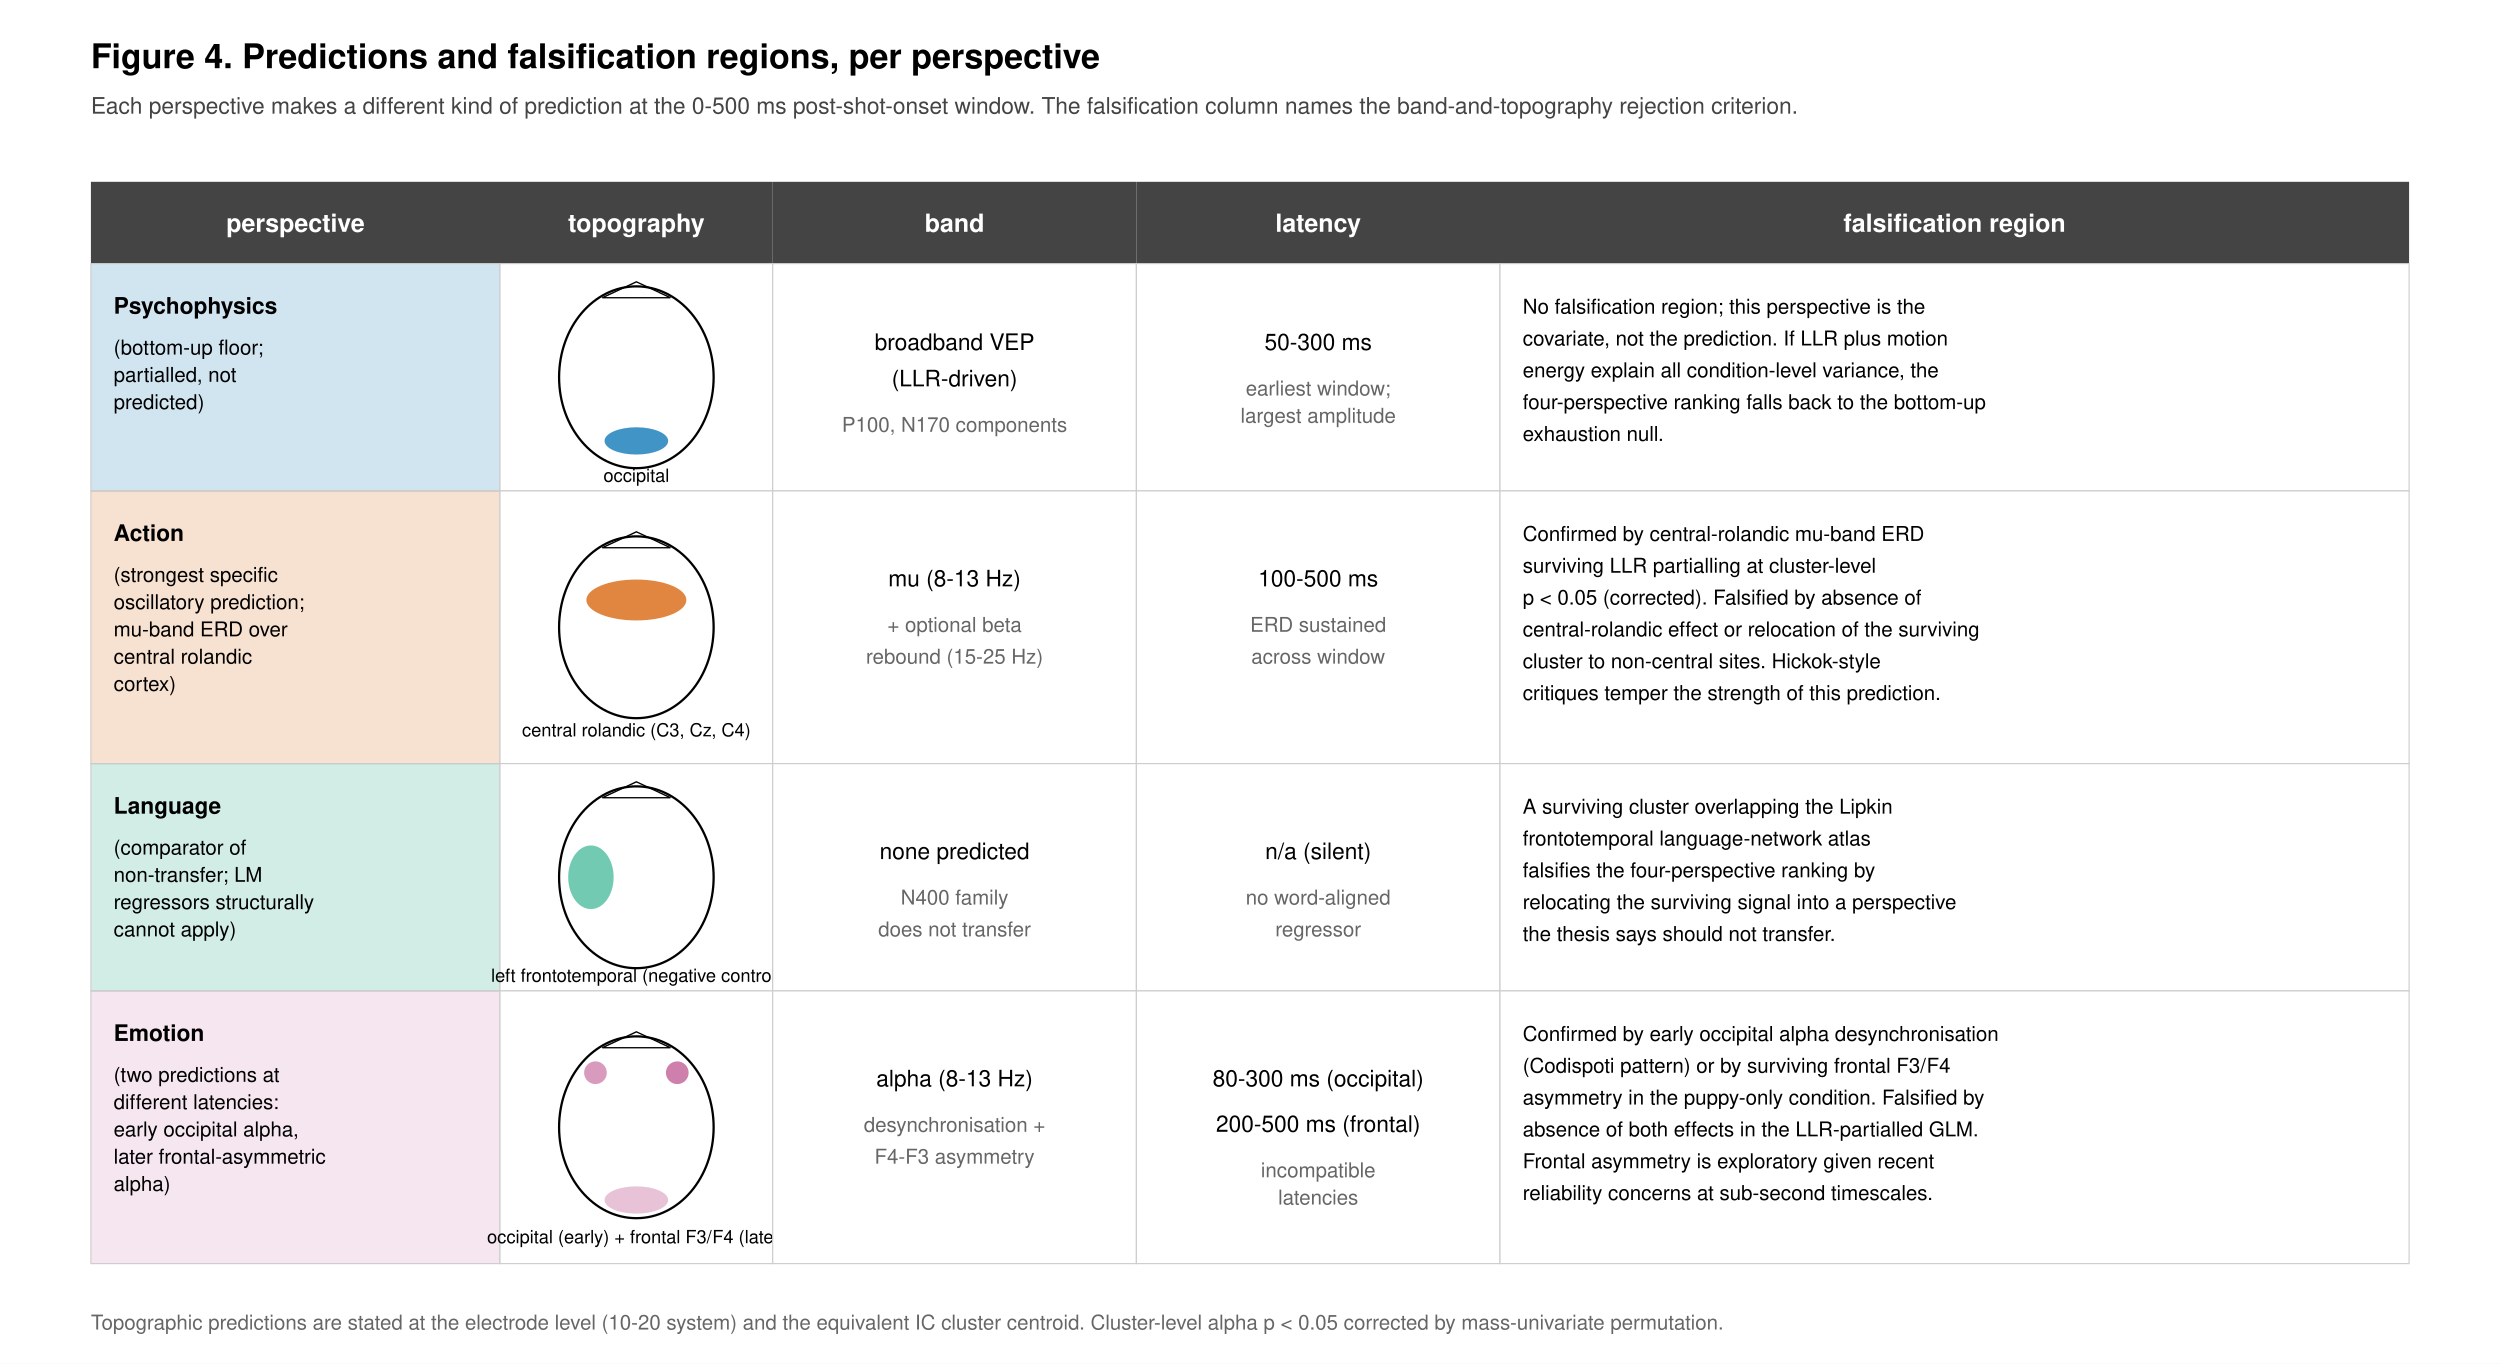
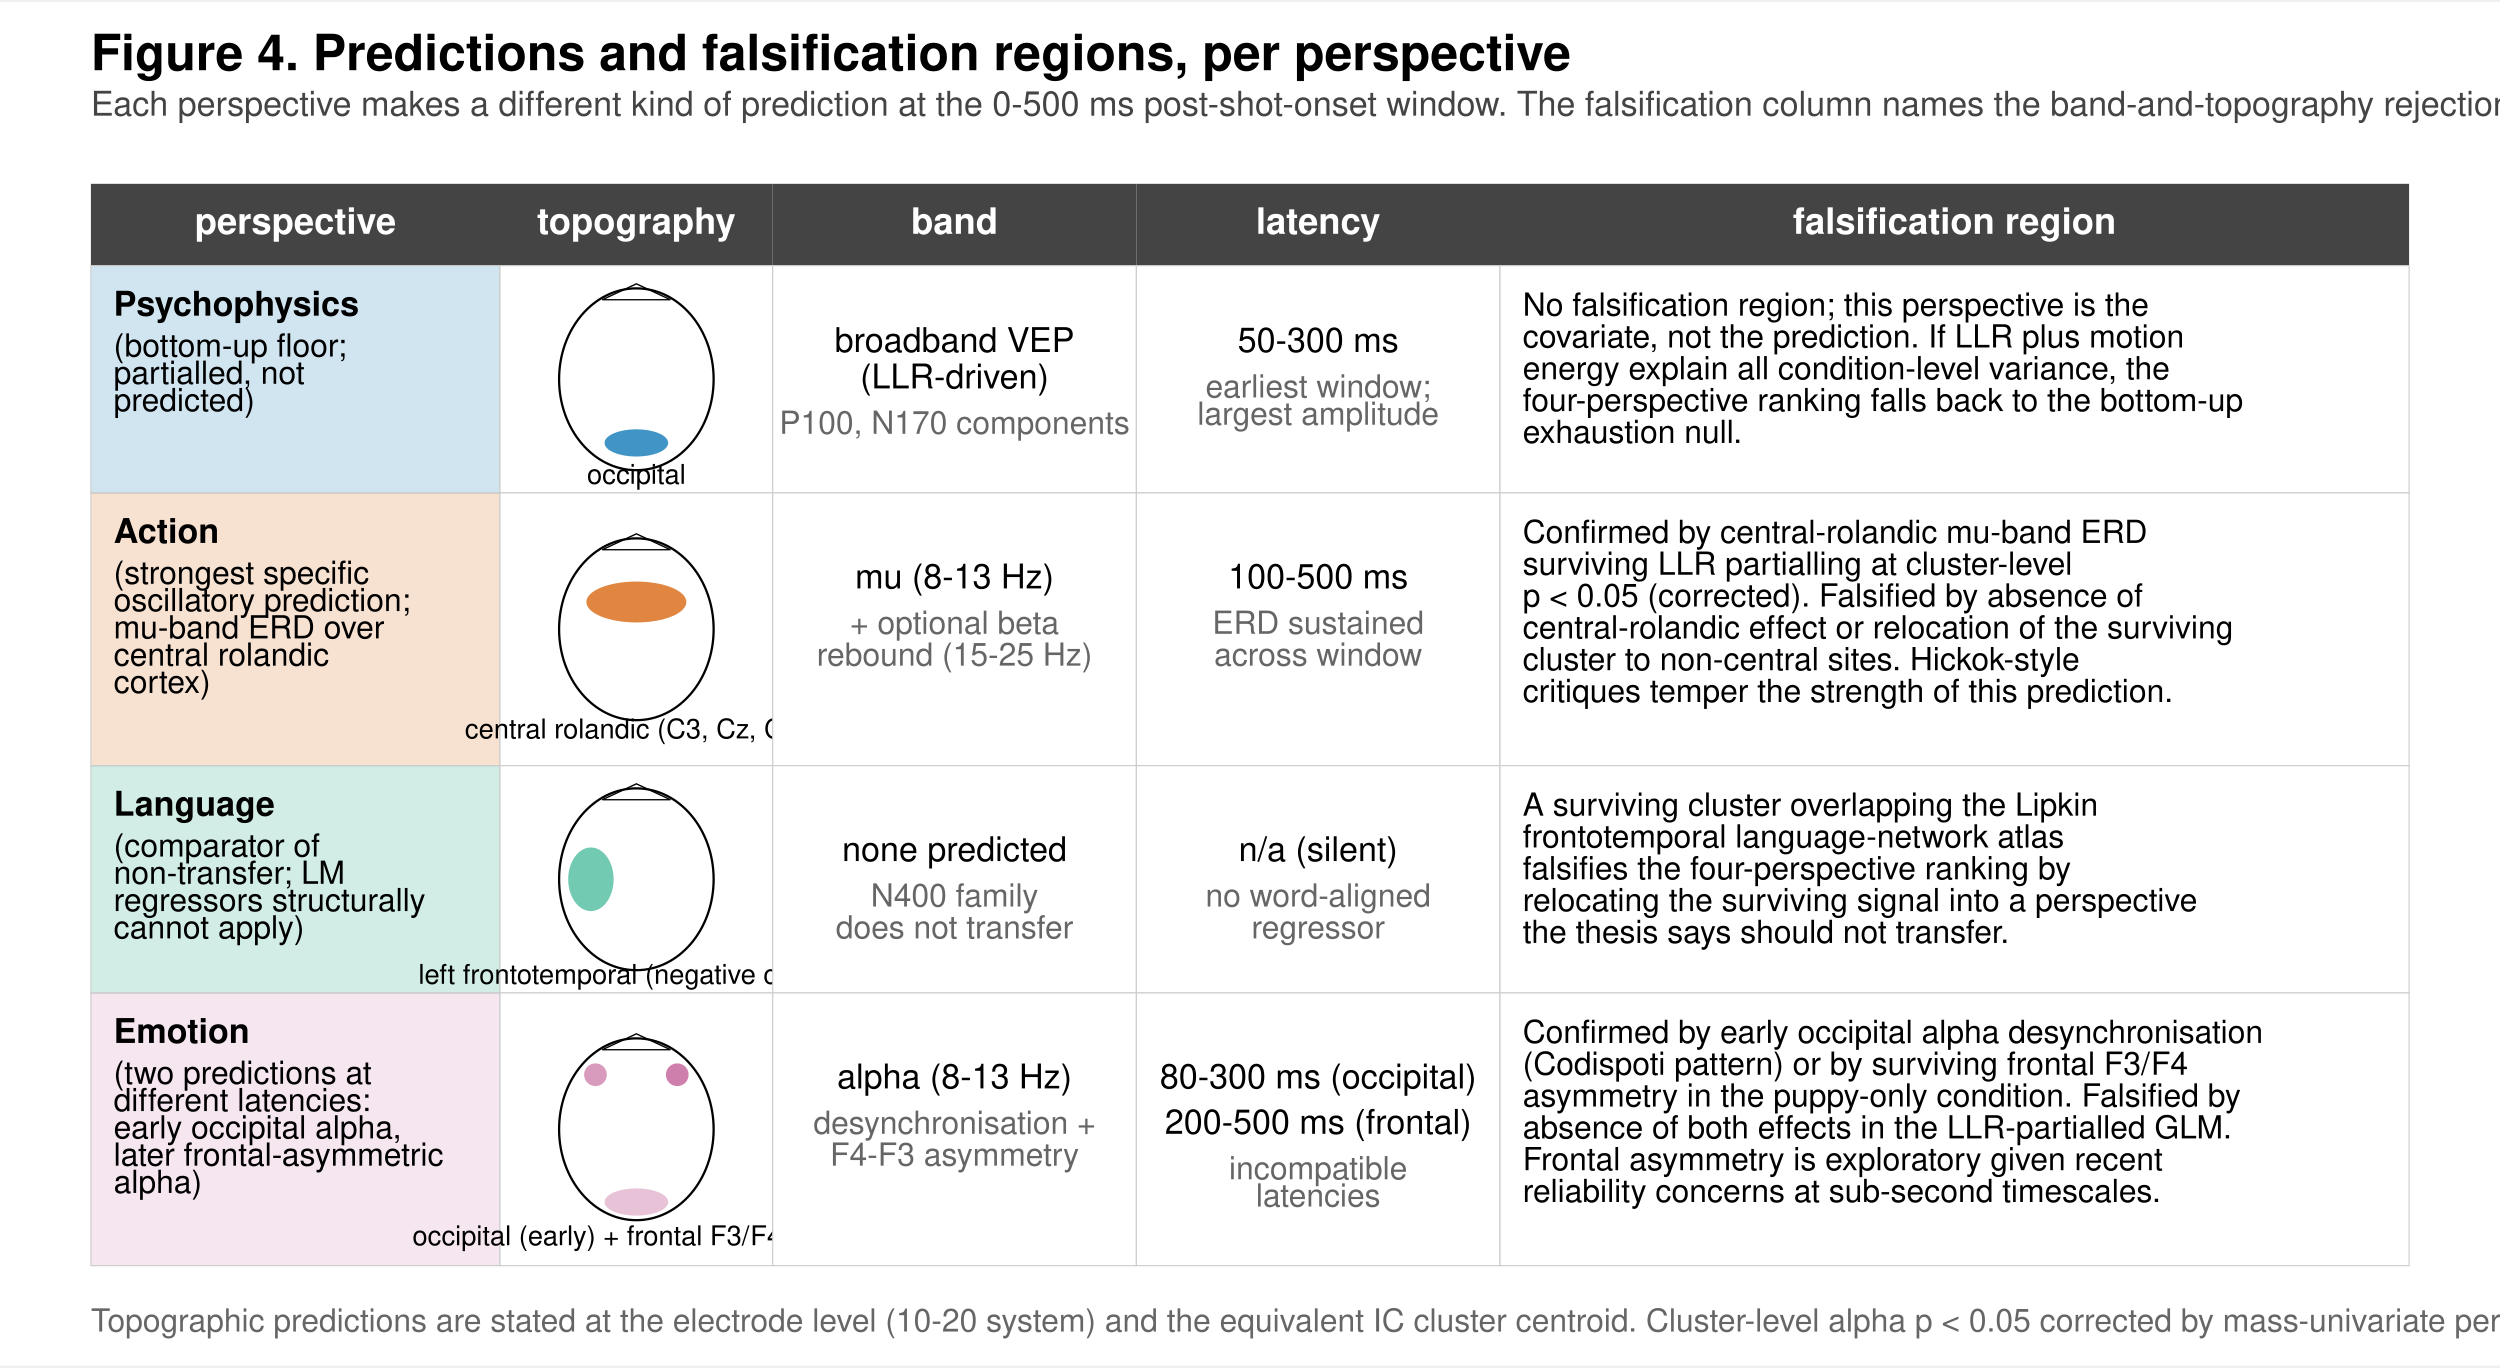
- <svg xmlns="http://www.w3.org/2000/svg" viewBox="0 0 1100 600" width="1100" height="600" font-family="Helvetica, Arial, sans-serif">
+ <svg xmlns="http://www.w3.org/2000/svg" viewBox="0 0 1100 600" width="170mm" height="93mm" font-family="Helvetica, Arial, sans-serif">
  <rect width="1100" height="600" fill="#ffffff" />
-   <text x="40" y="30" font-size="15" font-weight="600" fill="#000000">Figure 4. Predictions and falsification regions, per perspective</text>
-   <text x="40" y="50" font-size="10" fill="#444444">Each perspective makes a different kind of prediction at the 0-500 ms post-shot-onset window. The falsification column names the band-and-topography rejection criterion.</text>
-   <g transform="translate(40,80)" font-size="11" font-weight="600">
+   <text x="40" y="30" font-size="22" font-weight="600" fill="#000000">Figure 4. Predictions and falsification regions, per perspective</text>
+   <text x="40" y="50" font-size="15" fill="#444444">Each perspective makes a different kind of prediction at the 0-500 ms post-shot-onset window. The falsification column names the band-and-topography rejection criterion.</text>
+   <g transform="translate(40,80)" font-size="16" font-weight="600">
    <rect x="0" y="0" width="180" height="36" fill="#444444" />
    <text x="90" y="22" fill="#ffffff" text-anchor="middle">perspective</text>
    <rect x="180" y="0" width="120" height="36" fill="#444444" />
    <text x="240" y="22" fill="#ffffff" text-anchor="middle">topography</text>
    <rect x="300" y="0" width="160" height="36" fill="#444444" />
    <text x="380" y="22" fill="#ffffff" text-anchor="middle">band</text>
    <rect x="460" y="0" width="160" height="36" fill="#444444" />
    <text x="540" y="22" fill="#ffffff" text-anchor="middle">latency</text>
    <rect x="620" y="0" width="400" height="36" fill="#444444" />
    <text x="820" y="22" fill="#ffffff" text-anchor="middle">falsification region</text>
  </g>
-   <g transform="translate(40,116)" font-size="10">
+   <g transform="translate(40,116)" font-size="15">
    <rect x="0" y="0" width="180" height="100" fill="#0072B2" fill-opacity="0.18" stroke="#cccccc" stroke-width="0.5" />
    <text x="10" y="22" font-weight="600">Psychophysics</text>
-     <text x="10" y="40" font-size="9">(bottom-up floor;</text>
-     <text x="10" y="52" font-size="9">partialled, not</text>
-     <text x="10" y="64" font-size="9">predicted)</text>
+     <text x="10" y="40" font-size="14">(bottom-up floor;</text>
+     <text x="10" y="52" font-size="14">partialled, not</text>
+     <text x="10" y="64" font-size="14">predicted)</text>
    <rect x="180" y="0" width="120" height="100" fill="#ffffff" stroke="#cccccc" stroke-width="0.5" />
    <ellipse cx="240" cy="50" rx="34" ry="40" fill="none" stroke="#000000" stroke-width="1" />
    <path d="M225,15 L255,15 L240,8 Z" fill="none" stroke="#000000" stroke-width="0.6" />
    <ellipse cx="240" cy="78" rx="14" ry="6" fill="#0072B2" fill-opacity="0.75" />
-     <text x="240" y="96" font-size="8" text-anchor="middle">occipital</text>
+     <text x="240" y="96" font-size="12" text-anchor="middle">occipital</text>
    <rect x="300" y="0" width="160" height="100" fill="#ffffff" stroke="#cccccc" stroke-width="0.5" />
    <text x="380" y="38" text-anchor="middle">broadband VEP</text>
    <text x="380" y="54" text-anchor="middle">(LLR-driven)</text>
-     <text x="380" y="74" text-anchor="middle" font-size="9" fill="#666666">P100, N170 components</text>
+     <text x="380" y="74" text-anchor="middle" font-size="14" fill="#666666">P100, N170 components</text>
    <rect x="460" y="0" width="160" height="100" fill="#ffffff" stroke="#cccccc" stroke-width="0.5" />
    <text x="540" y="38" text-anchor="middle">50-300 ms</text>
-     <text x="540" y="58" text-anchor="middle" font-size="9" fill="#666666">earliest window;</text>
-     <text x="540" y="70" text-anchor="middle" font-size="9" fill="#666666">largest amplitude</text>
+     <text x="540" y="58" text-anchor="middle" font-size="14" fill="#666666">earliest window;</text>
+     <text x="540" y="70" text-anchor="middle" font-size="14" fill="#666666">largest amplitude</text>
    <rect x="620" y="0" width="400" height="100" fill="#ffffff" stroke="#cccccc" stroke-width="0.5" />
-     <text x="630" y="22" font-size="9">No falsification region; this perspective is the</text>
-     <text x="630" y="36" font-size="9">covariate, not the prediction. If LLR plus motion</text>
-     <text x="630" y="50" font-size="9">energy explain all condition-level variance, the</text>
-     <text x="630" y="64" font-size="9">four-perspective ranking falls back to the bottom-up</text>
-     <text x="630" y="78" font-size="9">exhaustion null.</text>
+     <text x="630" y="22" font-size="14">No falsification region; this perspective is the</text>
+     <text x="630" y="36" font-size="14">covariate, not the prediction. If LLR plus motion</text>
+     <text x="630" y="50" font-size="14">energy explain all condition-level variance, the</text>
+     <text x="630" y="64" font-size="14">four-perspective ranking falls back to the bottom-up</text>
+     <text x="630" y="78" font-size="14">exhaustion null.</text>
  </g>
-   <g transform="translate(40,216)" font-size="10">
+   <g transform="translate(40,216)" font-size="15">
    <rect x="0" y="0" width="180" height="120" fill="#D55E00" fill-opacity="0.18" stroke="#cccccc" stroke-width="0.5" />
    <text x="10" y="22" font-weight="600">Action</text>
-     <text x="10" y="40" font-size="9">(strongest specific</text>
-     <text x="10" y="52" font-size="9">oscillatory prediction;</text>
-     <text x="10" y="64" font-size="9">mu-band ERD over</text>
-     <text x="10" y="76" font-size="9">central rolandic</text>
-     <text x="10" y="88" font-size="9">cortex)</text>
+     <text x="10" y="40" font-size="14">(strongest specific</text>
+     <text x="10" y="52" font-size="14">oscillatory prediction;</text>
+     <text x="10" y="64" font-size="14">mu-band ERD over</text>
+     <text x="10" y="76" font-size="14">central rolandic</text>
+     <text x="10" y="88" font-size="14">cortex)</text>
    <rect x="180" y="0" width="120" height="120" fill="#ffffff" stroke="#cccccc" stroke-width="0.5" />
    <ellipse cx="240" cy="60" rx="34" ry="40" fill="none" stroke="#000000" stroke-width="1" />
    <path d="M225,25 L255,25 L240,18 Z" fill="none" stroke="#000000" stroke-width="0.6" />
    <ellipse cx="240" cy="48" rx="22" ry="9" fill="#D55E00" fill-opacity="0.75" />
-     <text x="240" y="108" font-size="8" text-anchor="middle">central rolandic (C3, Cz, C4)</text>
+     <text x="240" y="108" font-size="12" text-anchor="middle">central rolandic (C3, Cz, C4)</text>
    <rect x="300" y="0" width="160" height="120" fill="#ffffff" stroke="#cccccc" stroke-width="0.5" />
    <text x="380" y="42" text-anchor="middle">mu (8-13 Hz)</text>
-     <text x="380" y="62" text-anchor="middle" font-size="9" fill="#666666">+ optional beta</text>
-     <text x="380" y="76" text-anchor="middle" font-size="9" fill="#666666">rebound (15-25 Hz)</text>
+     <text x="380" y="62" text-anchor="middle" font-size="14" fill="#666666">+ optional beta</text>
+     <text x="380" y="76" text-anchor="middle" font-size="14" fill="#666666">rebound (15-25 Hz)</text>
    <rect x="460" y="0" width="160" height="120" fill="#ffffff" stroke="#cccccc" stroke-width="0.5" />
    <text x="540" y="42" text-anchor="middle">100-500 ms</text>
-     <text x="540" y="62" text-anchor="middle" font-size="9" fill="#666666">ERD sustained</text>
-     <text x="540" y="76" text-anchor="middle" font-size="9" fill="#666666">across window</text>
+     <text x="540" y="62" text-anchor="middle" font-size="14" fill="#666666">ERD sustained</text>
+     <text x="540" y="76" text-anchor="middle" font-size="14" fill="#666666">across window</text>
    <rect x="620" y="0" width="400" height="120" fill="#ffffff" stroke="#cccccc" stroke-width="0.5" />
-     <text x="630" y="22" font-size="9">Confirmed by central-rolandic mu-band ERD</text>
-     <text x="630" y="36" font-size="9">surviving LLR partialling at cluster-level</text>
-     <text x="630" y="50" font-size="9">p &lt; 0.05 (corrected). Falsified by absence of</text>
-     <text x="630" y="64" font-size="9">central-rolandic effect or relocation of the surviving</text>
-     <text x="630" y="78" font-size="9">cluster to non-central sites. Hickok-style</text>
-     <text x="630" y="92" font-size="9">critiques temper the strength of this prediction.</text>
+     <text x="630" y="22" font-size="14">Confirmed by central-rolandic mu-band ERD</text>
+     <text x="630" y="36" font-size="14">surviving LLR partialling at cluster-level</text>
+     <text x="630" y="50" font-size="14">p &lt; 0.05 (corrected). Falsified by absence of</text>
+     <text x="630" y="64" font-size="14">central-rolandic effect or relocation of the surviving</text>
+     <text x="630" y="78" font-size="14">cluster to non-central sites. Hickok-style</text>
+     <text x="630" y="92" font-size="14">critiques temper the strength of this prediction.</text>
  </g>
-   <g transform="translate(40,336)" font-size="10">
+   <g transform="translate(40,336)" font-size="15">
    <rect x="0" y="0" width="180" height="100" fill="#009E73" fill-opacity="0.18" stroke="#cccccc" stroke-width="0.5" />
    <text x="10" y="22" font-weight="600">Language</text>
-     <text x="10" y="40" font-size="9">(comparator of</text>
-     <text x="10" y="52" font-size="9">non-transfer; LM</text>
-     <text x="10" y="64" font-size="9">regressors structurally</text>
-     <text x="10" y="76" font-size="9">cannot apply)</text>
+     <text x="10" y="40" font-size="14">(comparator of</text>
+     <text x="10" y="52" font-size="14">non-transfer; LM</text>
+     <text x="10" y="64" font-size="14">regressors structurally</text>
+     <text x="10" y="76" font-size="14">cannot apply)</text>
    <rect x="180" y="0" width="120" height="100" fill="#ffffff" stroke="#cccccc" stroke-width="0.5" />
    <ellipse cx="240" cy="50" rx="34" ry="40" fill="none" stroke="#000000" stroke-width="1" />
    <path d="M225,15 L255,15 L240,8 Z" fill="none" stroke="#000000" stroke-width="0.6" />
    <ellipse cx="220" cy="50" rx="10" ry="14" fill="#009E73" fill-opacity="0.55" />
-     <text x="240" y="96" font-size="8" text-anchor="middle">left frontotemporal (negative control)</text>
+     <text x="240" y="96" font-size="12" text-anchor="middle">left frontotemporal (negative control)</text>
    <rect x="300" y="0" width="160" height="100" fill="#ffffff" stroke="#cccccc" stroke-width="0.5" />
    <text x="380" y="42" text-anchor="middle">none predicted</text>
-     <text x="380" y="62" text-anchor="middle" font-size="9" fill="#666666">N400 family</text>
-     <text x="380" y="76" text-anchor="middle" font-size="9" fill="#666666">does not transfer</text>
+     <text x="380" y="62" text-anchor="middle" font-size="14" fill="#666666">N400 family</text>
+     <text x="380" y="76" text-anchor="middle" font-size="14" fill="#666666">does not transfer</text>
    <rect x="460" y="0" width="160" height="100" fill="#ffffff" stroke="#cccccc" stroke-width="0.5" />
    <text x="540" y="42" text-anchor="middle">n/a (silent)</text>
-     <text x="540" y="62" text-anchor="middle" font-size="9" fill="#666666">no word-aligned</text>
-     <text x="540" y="76" text-anchor="middle" font-size="9" fill="#666666">regressor</text>
+     <text x="540" y="62" text-anchor="middle" font-size="14" fill="#666666">no word-aligned</text>
+     <text x="540" y="76" text-anchor="middle" font-size="14" fill="#666666">regressor</text>
    <rect x="620" y="0" width="400" height="100" fill="#ffffff" stroke="#cccccc" stroke-width="0.5" />
-     <text x="630" y="22" font-size="9">A surviving cluster overlapping the Lipkin</text>
-     <text x="630" y="36" font-size="9">frontotemporal language-network atlas</text>
-     <text x="630" y="50" font-size="9">falsifies the four-perspective ranking by</text>
-     <text x="630" y="64" font-size="9">relocating the surviving signal into a perspective</text>
-     <text x="630" y="78" font-size="9">the thesis says should not transfer.</text>
+     <text x="630" y="22" font-size="14">A surviving cluster overlapping the Lipkin</text>
+     <text x="630" y="36" font-size="14">frontotemporal language-network atlas</text>
+     <text x="630" y="50" font-size="14">falsifies the four-perspective ranking by</text>
+     <text x="630" y="64" font-size="14">relocating the surviving signal into a perspective</text>
+     <text x="630" y="78" font-size="14">the thesis says should not transfer.</text>
  </g>
-   <g transform="translate(40,436)" font-size="10">
+   <g transform="translate(40,436)" font-size="15">
    <rect x="0" y="0" width="180" height="120" fill="#CC79A7" fill-opacity="0.18" stroke="#cccccc" stroke-width="0.5" />
    <text x="10" y="22" font-weight="600">Emotion</text>
-     <text x="10" y="40" font-size="9">(two predictions at</text>
-     <text x="10" y="52" font-size="9">different latencies:</text>
-     <text x="10" y="64" font-size="9">early occipital alpha,</text>
-     <text x="10" y="76" font-size="9">later frontal-asymmetric</text>
-     <text x="10" y="88" font-size="9">alpha)</text>
+     <text x="10" y="40" font-size="14">(two predictions at</text>
+     <text x="10" y="52" font-size="14">different latencies:</text>
+     <text x="10" y="64" font-size="14">early occipital alpha,</text>
+     <text x="10" y="76" font-size="14">later frontal-asymmetric</text>
+     <text x="10" y="88" font-size="14">alpha)</text>
    <rect x="180" y="0" width="120" height="120" fill="#ffffff" stroke="#cccccc" stroke-width="0.5" />
    <ellipse cx="240" cy="60" rx="34" ry="40" fill="none" stroke="#000000" stroke-width="1" />
    <path d="M225,25 L255,25 L240,18 Z" fill="none" stroke="#000000" stroke-width="0.6" />
    <ellipse cx="240" cy="92" rx="14" ry="6" fill="#CC79A7" fill-opacity="0.45" />
    <circle cx="222" cy="36" r="5" fill="#CC79A7" fill-opacity="0.75" />
    <circle cx="258" cy="36" r="5" fill="#CC79A7" fill-opacity="0.95" />
-     <text x="240" y="111" font-size="8" text-anchor="middle">occipital (early) + frontal F3/F4 (later)</text>
+     <text x="240" y="111" font-size="12" text-anchor="middle">occipital (early) + frontal F3/F4 (later)</text>
    <rect x="300" y="0" width="160" height="120" fill="#ffffff" stroke="#cccccc" stroke-width="0.5" />
    <text x="380" y="42" text-anchor="middle">alpha (8-13 Hz)</text>
-     <text x="380" y="62" text-anchor="middle" font-size="9" fill="#666666">desynchronisation +</text>
-     <text x="380" y="76" text-anchor="middle" font-size="9" fill="#666666">F4-F3 asymmetry</text>
+     <text x="380" y="62" text-anchor="middle" font-size="14" fill="#666666">desynchronisation +</text>
+     <text x="380" y="76" text-anchor="middle" font-size="14" fill="#666666">F4-F3 asymmetry</text>
    <rect x="460" y="0" width="160" height="120" fill="#ffffff" stroke="#cccccc" stroke-width="0.5" />
    <text x="540" y="42" text-anchor="middle">80-300 ms (occipital)</text>
    <text x="540" y="62" text-anchor="middle">200-500 ms (frontal)</text>
-     <text x="540" y="82" text-anchor="middle" font-size="9" fill="#666666">incompatible</text>
-     <text x="540" y="94" text-anchor="middle" font-size="9" fill="#666666">latencies</text>
+     <text x="540" y="82" text-anchor="middle" font-size="14" fill="#666666">incompatible</text>
+     <text x="540" y="94" text-anchor="middle" font-size="14" fill="#666666">latencies</text>
    <rect x="620" y="0" width="400" height="120" fill="#ffffff" stroke="#cccccc" stroke-width="0.5" />
-     <text x="630" y="22" font-size="9">Confirmed by early occipital alpha desynchronisation</text>
-     <text x="630" y="36" font-size="9">(Codispoti pattern) or by surviving frontal F3/F4</text>
-     <text x="630" y="50" font-size="9">asymmetry in the puppy-only condition. Falsified by</text>
-     <text x="630" y="64" font-size="9">absence of both effects in the LLR-partialled GLM.</text>
-     <text x="630" y="78" font-size="9">Frontal asymmetry is exploratory given recent</text>
-     <text x="630" y="92" font-size="9">reliability concerns at sub-second timescales.</text>
+     <text x="630" y="22" font-size="14">Confirmed by early occipital alpha desynchronisation</text>
+     <text x="630" y="36" font-size="14">(Codispoti pattern) or by surviving frontal F3/F4</text>
+     <text x="630" y="50" font-size="14">asymmetry in the puppy-only condition. Falsified by</text>
+     <text x="630" y="64" font-size="14">absence of both effects in the LLR-partialled GLM.</text>
+     <text x="630" y="78" font-size="14">Frontal asymmetry is exploratory given recent</text>
+     <text x="630" y="92" font-size="14">reliability concerns at sub-second timescales.</text>
  </g>
-   <text x="40" y="585" font-size="9" fill="#666666">Topographic predictions are stated at the electrode level (10-20 system) and the equivalent IC cluster centroid. Cluster-level alpha p &lt; 0.05 corrected by mass-univariate permutation.</text>
+   <text x="40" y="585" font-size="14" fill="#666666">Topographic predictions are stated at the electrode level (10-20 system) and the equivalent IC cluster centroid. Cluster-level alpha p &lt; 0.05 corrected by mass-univariate permutation.</text>
</svg>
